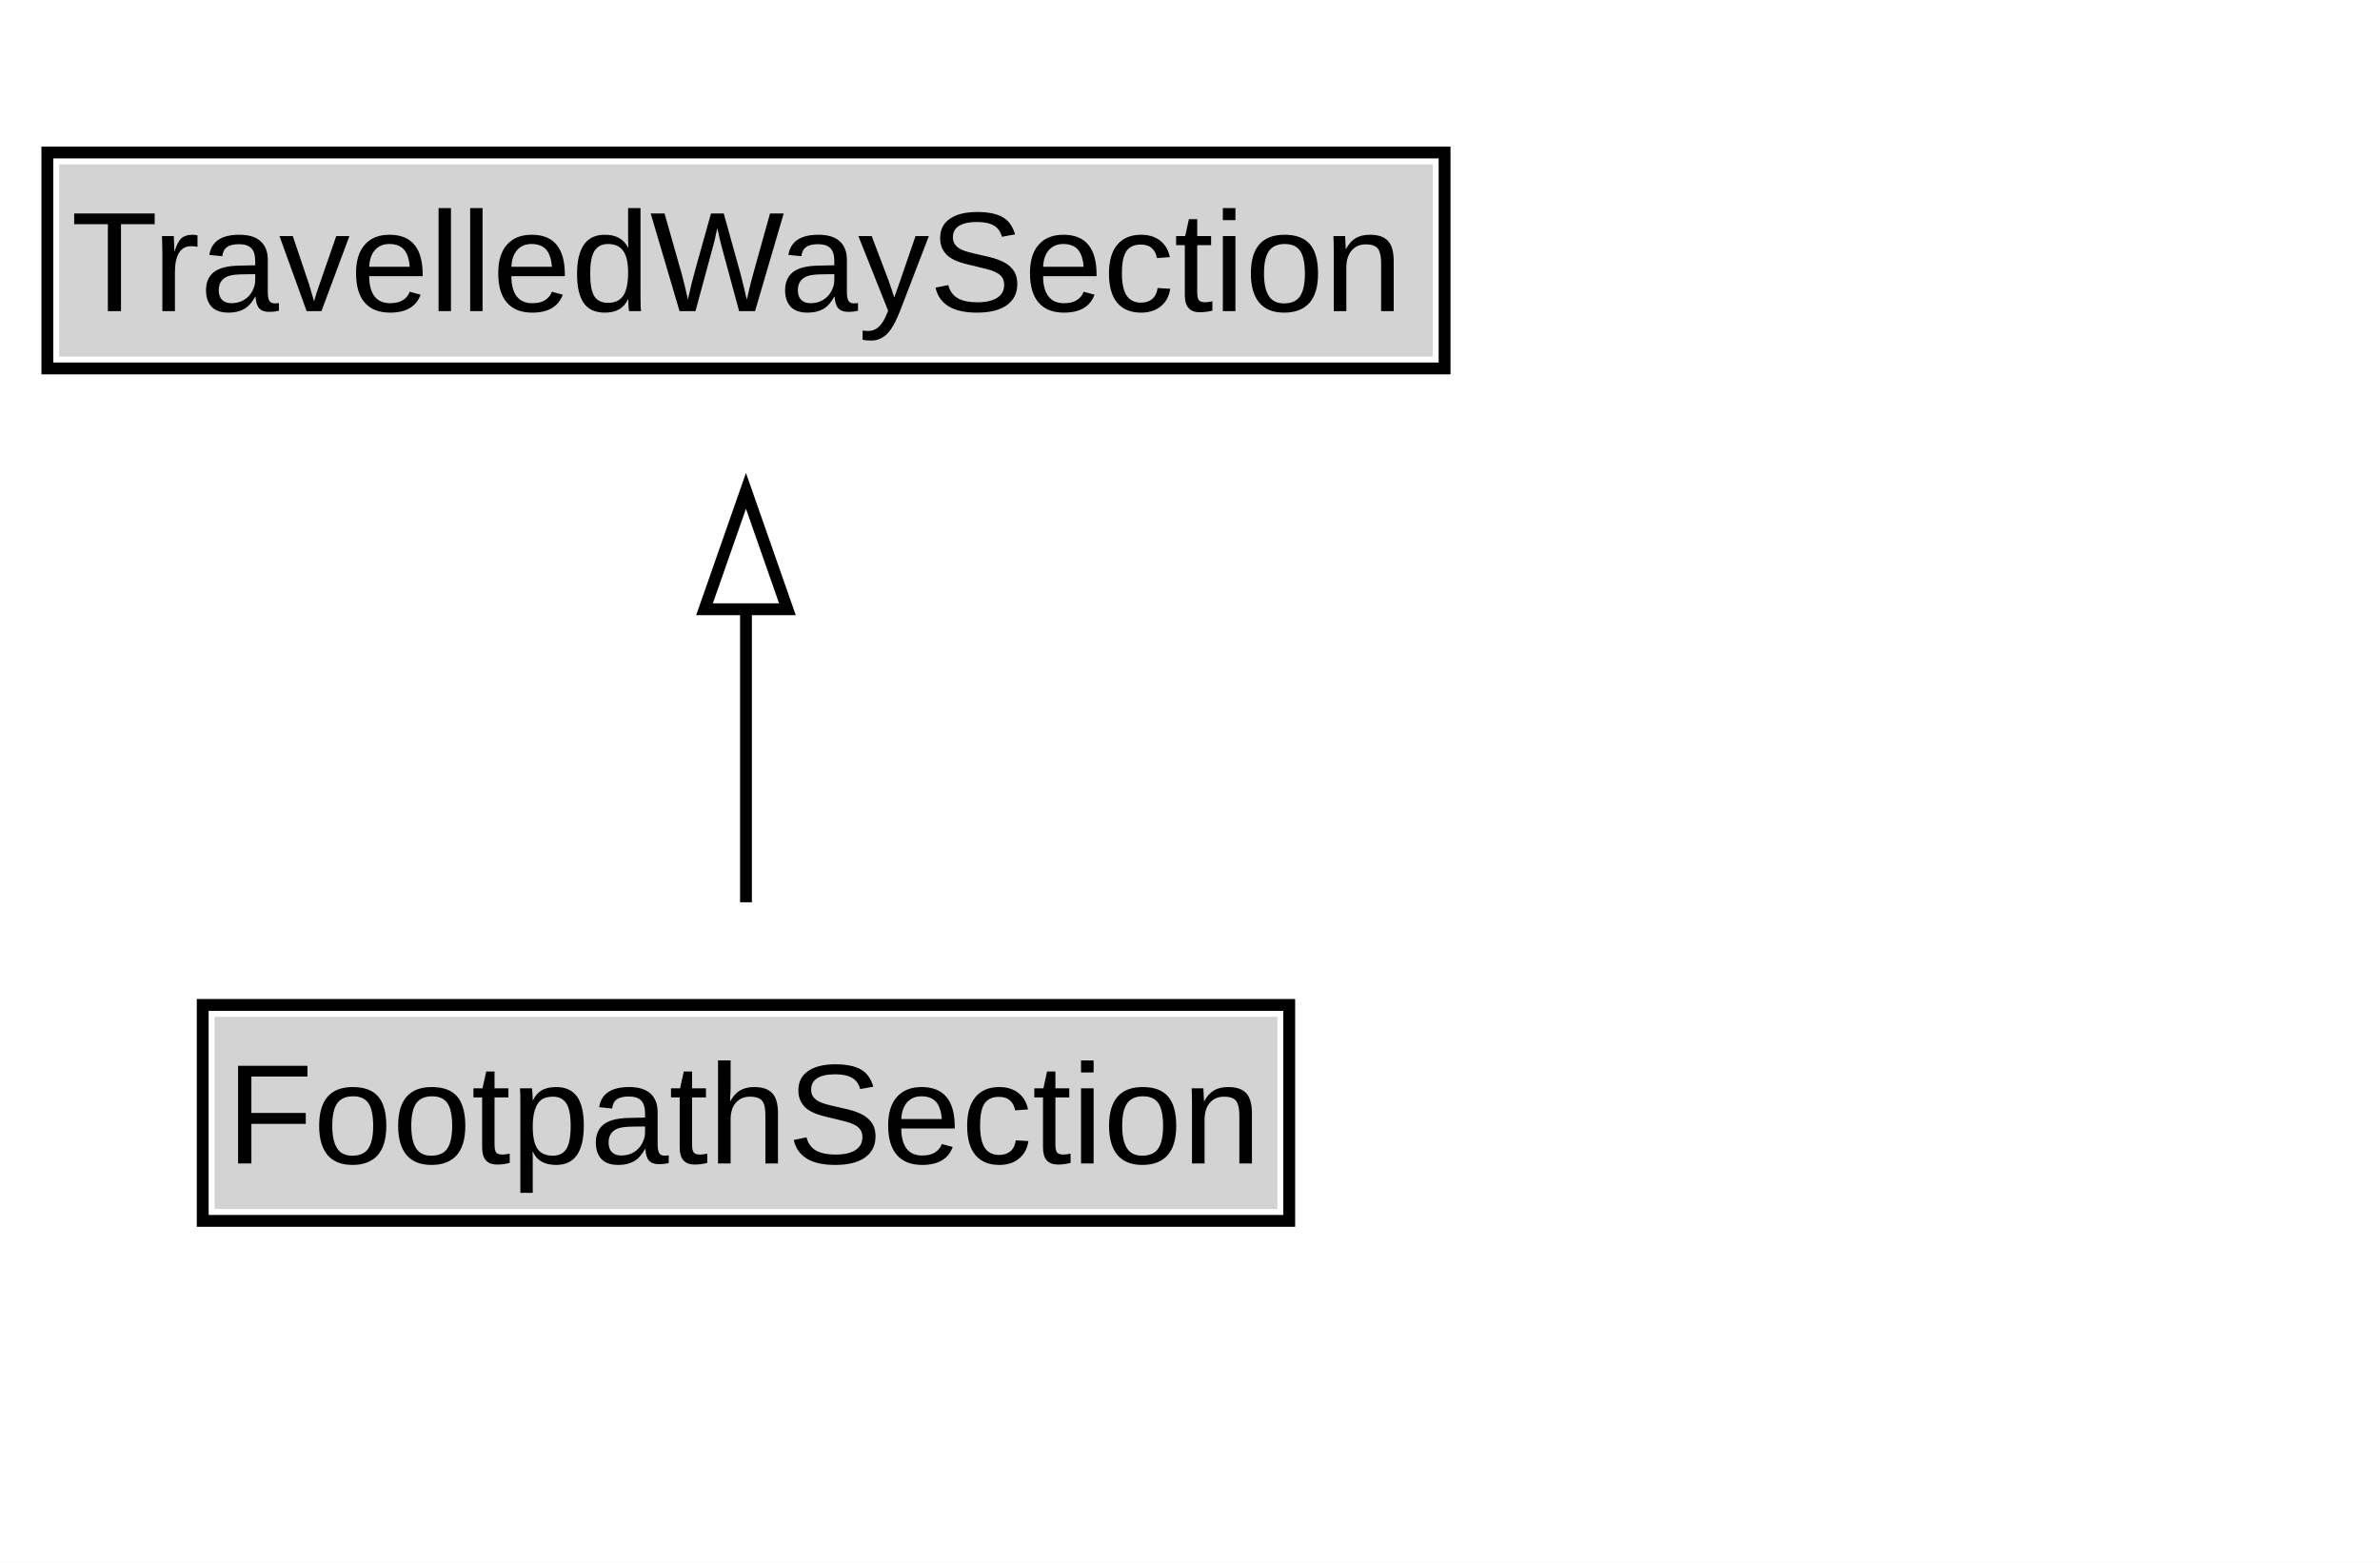
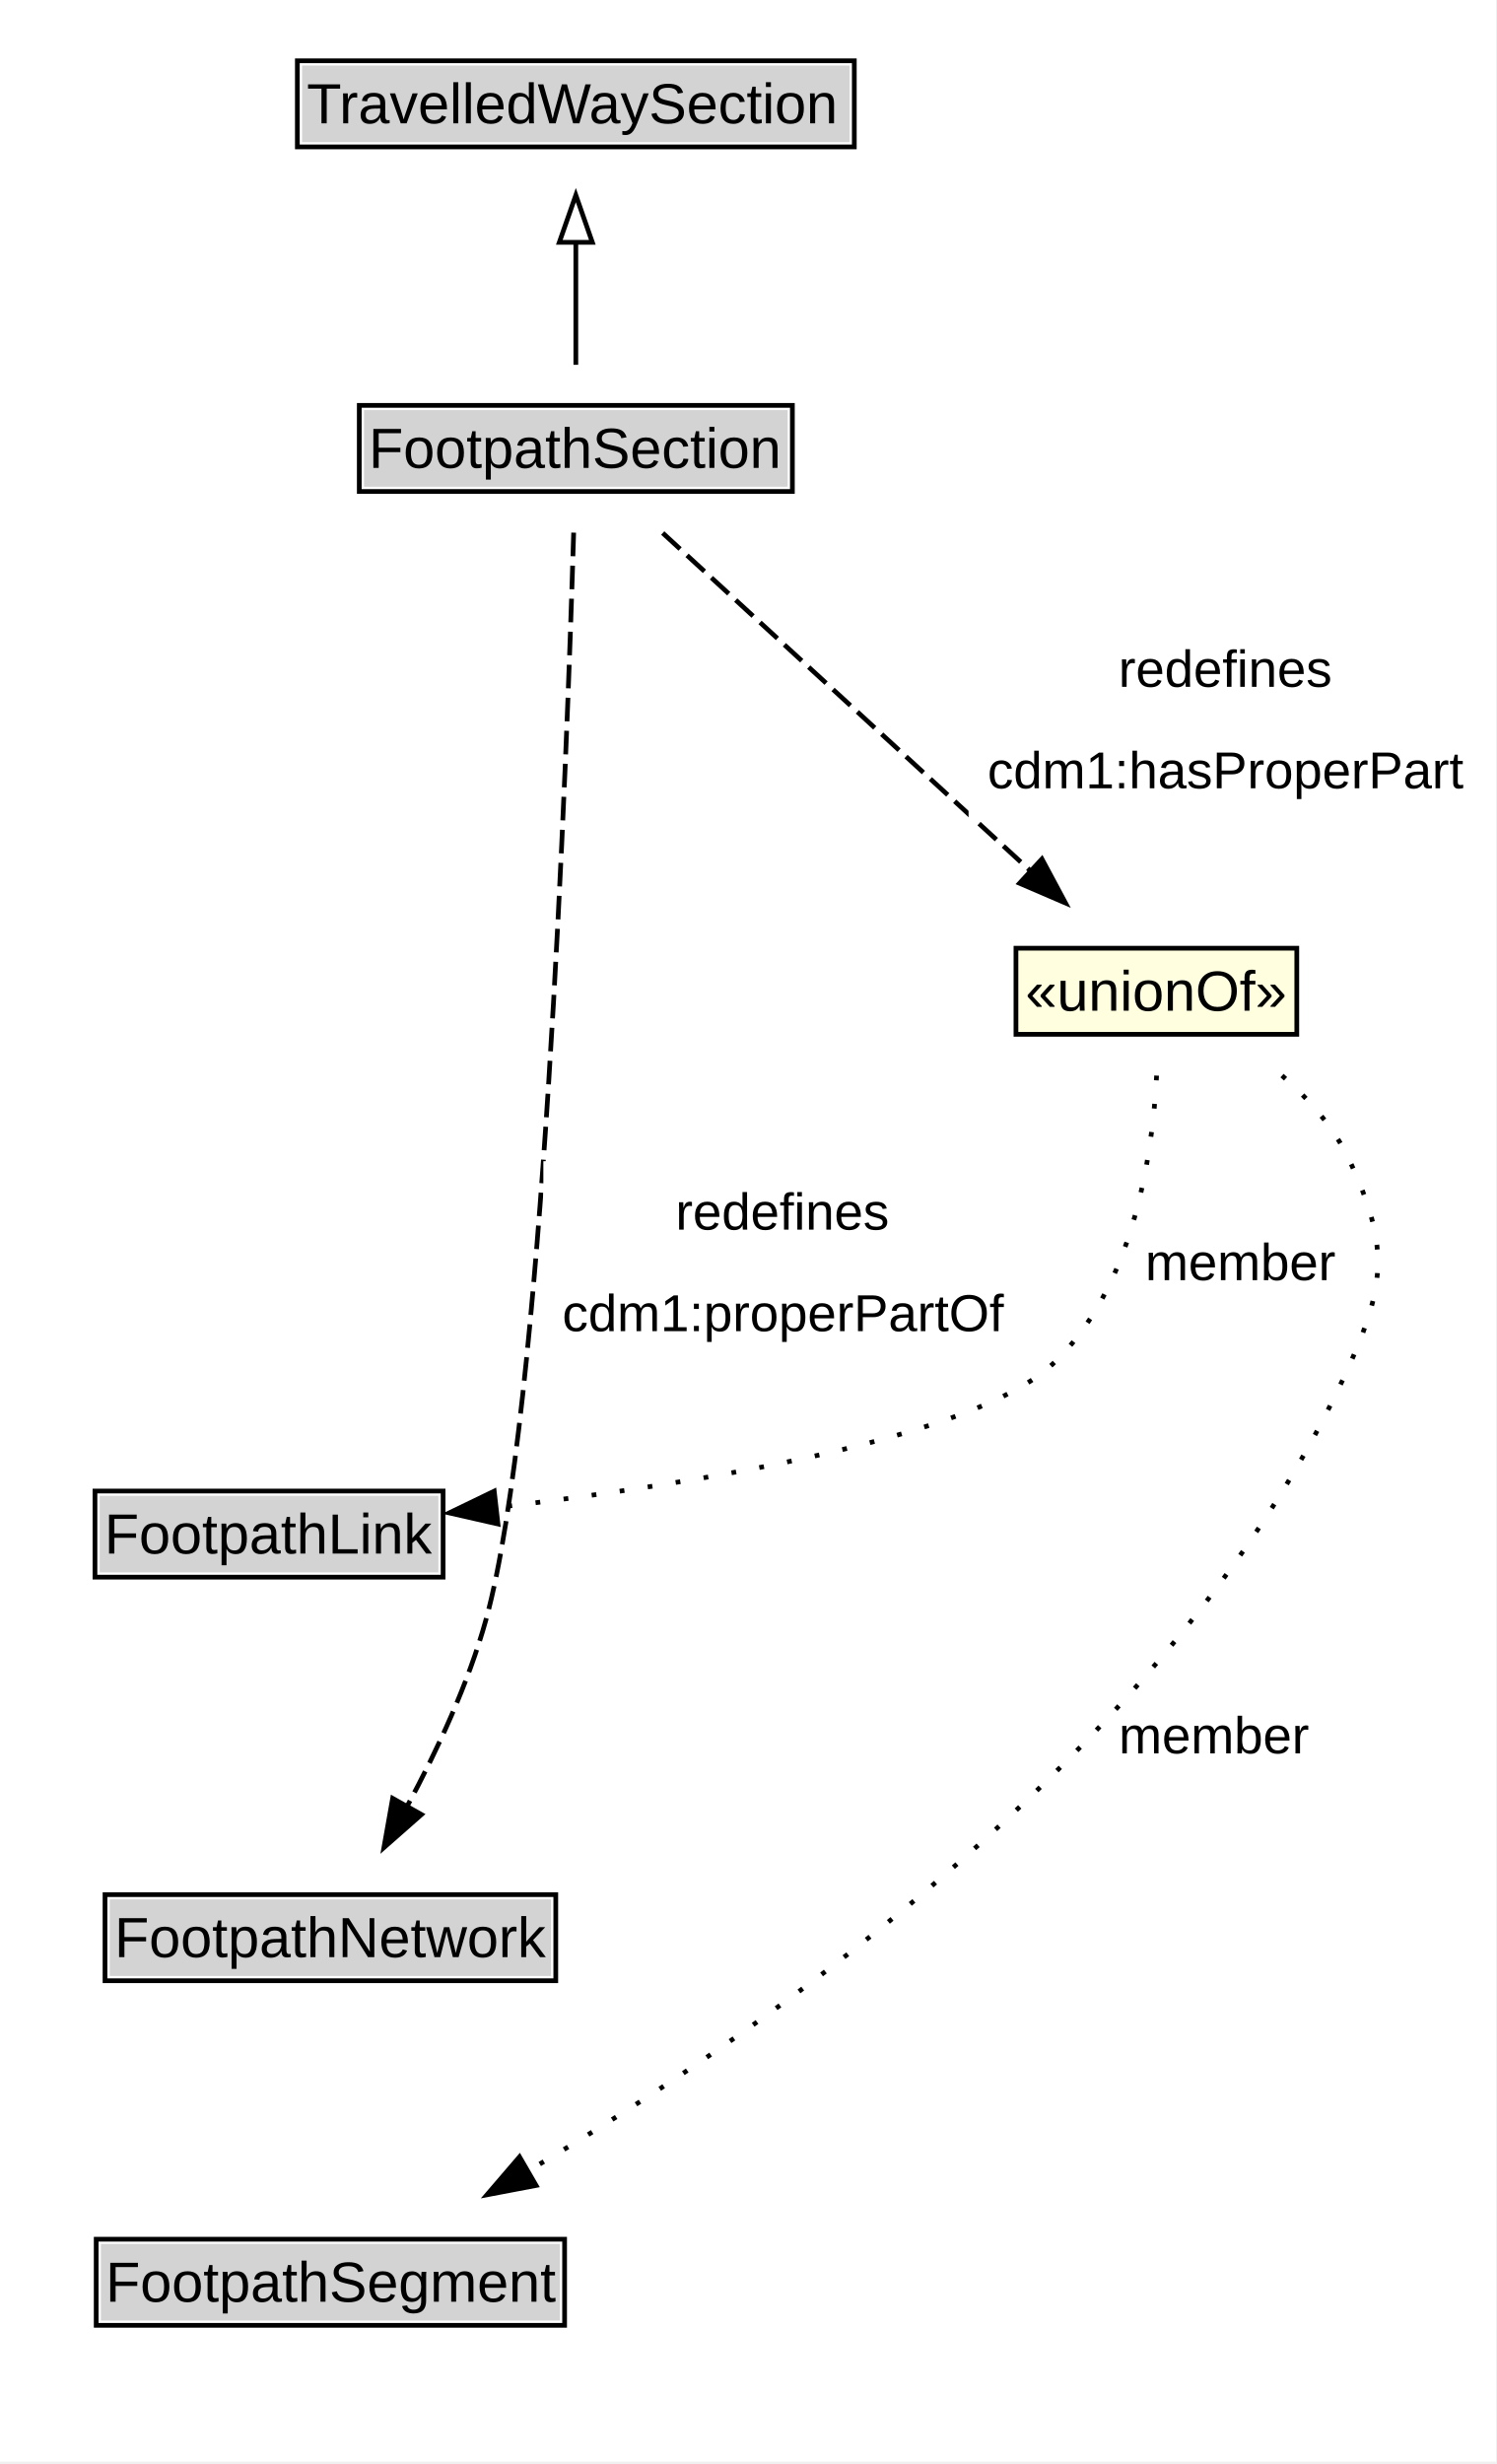
- <svg xmlns="http://www.w3.org/2000/svg" xmlns:xlink="http://www.w3.org/1999/xlink" width="201pt" height="132pt" viewBox="0.00 0.00 201.00 132.00">
-   <g id="graph0" class="graph" transform="scale(1 1) rotate(0) translate(4 128)">
-     <polygon fill="white" stroke="none" points="-4,4 -4,-128 197,-128 197,4 -4,4" />
-     <g id="clust2" class="cluster">
+ <svg xmlns="http://www.w3.org/2000/svg" xmlns:xlink="http://www.w3.org/1999/xlink" width="317pt" height="522pt" viewBox="0.00 0.00 317.00 522.00">
+   <g id="graph0" class="graph" transform="scale(1 1) rotate(0) translate(4 517.5)">
+     <polygon fill="white" stroke="none" points="-4,4 -4,-517.5 312.96,-517.5 312.96,4 -4,4" />
+     <g id="clust3" class="cluster">
</g>
    <g id="node1" class="node">
      <g id="a_node1">
-         <a xlink:href="../FootpathSection.md" xlink:title="&lt;TABLE&gt;">
-           <polygon fill="lightgray" stroke="none" points="14.12,-25.88 14.12,-42.12 103.88,-42.12 103.88,-25.88 14.12,-25.88" />
-           <text xml:space="preserve" text-anchor="start" x="15.12" y="-29.73" font-family="Arial" font-size="12.00">FootpathSection</text>
-           <polygon fill="none" stroke="black" points="13.12,-24.88 13.12,-43.12 104.88,-43.12 104.88,-24.88 13.12,-24.88" />
+         <a xlink:href="../TravelledWaySection" xlink:title="&lt;TABLE&gt;">
+           <polygon fill="lightgray" stroke="none" points="60,-487.38 60,-503.62 176,-503.62 176,-487.38 60,-487.38" />
+           <text xml:space="preserve" text-anchor="start" x="61" y="-491.38" font-family="Arial" font-size="12.00">TravelledWaySection</text>
+           <polygon fill="none" stroke="black" points="59,-486.38 59,-504.62 177,-504.62 177,-486.38 59,-486.38" />
        </a>
      </g>
    </g>
-     <g id="node3" class="node">
-       <g id="a_node3">
-         <a xlink:href="../TravelledWaySection.md" xlink:title="&lt;TABLE&gt;">
-           <polygon fill="lightgray" stroke="none" points="1,-97.88 1,-114.12 117,-114.12 117,-97.88 1,-97.88" />
-           <text xml:space="preserve" text-anchor="start" x="2" y="-101.72" font-family="Arial" font-size="12.00">TravelledWaySection</text>
-           <polygon fill="none" stroke="black" points="0,-96.88 0,-115.12 118,-115.12 118,-96.88 0,-96.88" />
+     <g id="node2" class="node">
+       <g id="a_node2">
+         <a xlink:href="../FootpathSection" xlink:title="&lt;TABLE&gt;">
+           <polygon fill="lightgray" stroke="none" points="73.12,-414.38 73.12,-430.62 162.88,-430.62 162.88,-414.38 73.12,-414.38" />
+           <text xml:space="preserve" text-anchor="start" x="74.12" y="-418.38" font-family="Arial" font-size="12.00">FootpathSection</text>
+           <polygon fill="none" stroke="black" points="72.12,-413.38 72.12,-431.62 163.88,-431.62 163.88,-413.38 72.12,-413.38" />
        </a>
      </g>
    </g>
    <g id="edge1" class="edge">
-       <path fill="none" stroke="black" d="M59,-51.79C59,-59.25 59,-68.24 59,-76.69" />
-       <polygon fill="none" stroke="black" points="55.5,-76.54 59,-86.54 62.5,-76.54 55.5,-76.54" />
+       <path fill="none" stroke="black" d="M118,-440.21C118,-447.97 118,-457.42 118,-466.24" />
+       <polygon fill="none" stroke="black" points="114.5,-466.16 118,-476.16 121.5,-466.16 114.5,-466.16" />
+     </g>
+     <g id="node5" class="node">
+       <g id="a_node5">
+         <a xlink:href="../FootpathNetwork" xlink:title="&lt;TABLE&gt;">
+           <polygon fill="lightgray" stroke="none" points="19.25,-98.88 19.25,-115.12 112.75,-115.12 112.75,-98.88 19.25,-98.88" />
+           <text xml:space="preserve" text-anchor="start" x="20.25" y="-102.88" font-family="Arial" font-size="12.00">FootpathNetwork</text>
+           <polygon fill="none" stroke="black" points="18.25,-97.88 18.25,-116.12 113.75,-116.12 113.75,-97.88 18.25,-97.88" />
+         </a>
+       </g>
+     </g>
+     <g id="edge9" class="edge">
+       <path fill="none" stroke="black" stroke-dasharray="5,2" d="M117.54,-404.66C116.09,-356.36 110.99,-218.04 99,-174.5 95.23,-160.8 88.58,-146.57 82.24,-134.8" />
+       <polygon fill="black" stroke="black" points="85.29,-133.09 77.34,-126.09 79.19,-136.52 85.29,-133.09" />
+       <polygon fill="white" stroke="none" points="111.12,-228.5 111.12,-271.5 211.37,-271.5 211.37,-228.5 111.12,-228.5" />
+       <text xml:space="preserve" text-anchor="start" x="139.12" y="-257" font-family="Arial" font-size="11.00">redefines</text>
+       <text xml:space="preserve" text-anchor="start" x="115.12" y="-235.5" font-family="Arial" font-size="11.00">cdm1:properPartOf</text>
+     </g>
+     <g id="node7" class="node">
+       <polygon fill="lightyellow" stroke="none" points="211.25,-298.38 211.25,-316.62 270.75,-316.62 270.75,-298.38 211.25,-298.38" />
+       <text xml:space="preserve" text-anchor="start" x="213.25" y="-303.38" font-family="Arial" font-size="12.00">«unionOf»</text>
+       <polygon fill="none" stroke="black" points="211.25,-298.38 211.25,-316.62 270.75,-316.62 270.75,-298.38 211.25,-298.38" />
+     </g>
+     <g id="edge8" class="edge">
+       <path fill="none" stroke="black" stroke-dasharray="5,2" d="M136.41,-404.58C157.09,-385.58 190.84,-354.59 214.38,-332.95" />
+       <polygon fill="black" stroke="black" points="216.75,-335.53 221.75,-326.19 212.01,-330.38 216.75,-335.53" />
+       <polygon fill="white" stroke="none" points="201.21,-343.5 201.21,-386.5 308.96,-386.5 308.96,-343.5 201.21,-343.5" />
+       <text xml:space="preserve" text-anchor="start" x="232.96" y="-372" font-family="Arial" font-size="11.00">redefines</text>
+       <text xml:space="preserve" text-anchor="start" x="205.21" y="-350.5" font-family="Arial" font-size="11.00">cdm1:hasProperPart</text>
+     </g>
+     <g id="node4" class="node">
+       <g id="a_node4">
+         <a xlink:href="../FootpathLink" xlink:title="&lt;TABLE&gt;">
+           <polygon fill="lightgray" stroke="none" points="17.12,-184.38 17.12,-200.62 88.88,-200.62 88.88,-184.38 17.12,-184.38" />
+           <text xml:space="preserve" text-anchor="start" x="18.12" y="-188.38" font-family="Arial" font-size="12.00">FootpathLink</text>
+           <polygon fill="none" stroke="black" points="16.12,-183.38 16.12,-201.62 89.88,-201.62 89.88,-183.38 16.12,-183.38" />
+         </a>
+       </g>
+     </g>
+     <g id="node6" class="node">
+       <g id="a_node6">
+         <a xlink:href="../FootpathSegment" xlink:title="&lt;TABLE&gt;">
+           <polygon fill="lightgray" stroke="none" points="17.38,-25.88 17.38,-42.12 114.62,-42.12 114.62,-25.88 17.38,-25.88" />
+           <text xml:space="preserve" text-anchor="start" x="18.38" y="-29.88" font-family="Arial" font-size="12.00">FootpathSegment</text>
+           <polygon fill="none" stroke="black" points="16.38,-24.88 16.38,-43.12 115.62,-43.12 115.62,-24.88 16.38,-24.88" />
+         </a>
+       </g>
+     </g>
+     <g id="edge6" class="edge">
+       <path fill="none" stroke="black" stroke-dasharray="1,5" d="M241.05,-289.63C240.14,-271.84 235.85,-244.26 219,-228.5 202.15,-212.75 143.77,-203.17 100.99,-198.1" />
+       <polygon fill="black" stroke="black" points="101.5,-194.64 91.17,-196.99 100.71,-201.6 101.5,-194.64" />
+       <text xml:space="preserve" text-anchor="middle" x="258.8" y="-246.3" font-family="Arial" font-size="11.00">member</text>
+     </g>
+     <g id="edge7" class="edge">
+       <path fill="none" stroke="black" stroke-dasharray="1,5" d="M267.62,-289.63C273.42,-284.56 278.79,-278.47 282,-271.5 290,-254.15 289.8,-245.95 282,-228.5 246.38,-148.77 159.88,-88.26 107.79,-57.52" />
+       <polygon fill="black" stroke="black" points="109.58,-54.51 99.17,-52.53 106.07,-60.57 109.58,-54.51" />
+       <text xml:space="preserve" text-anchor="middle" x="253.19" y="-146.05" font-family="Arial" font-size="11.00">member</text>
    </g>
  </g>
</svg>
